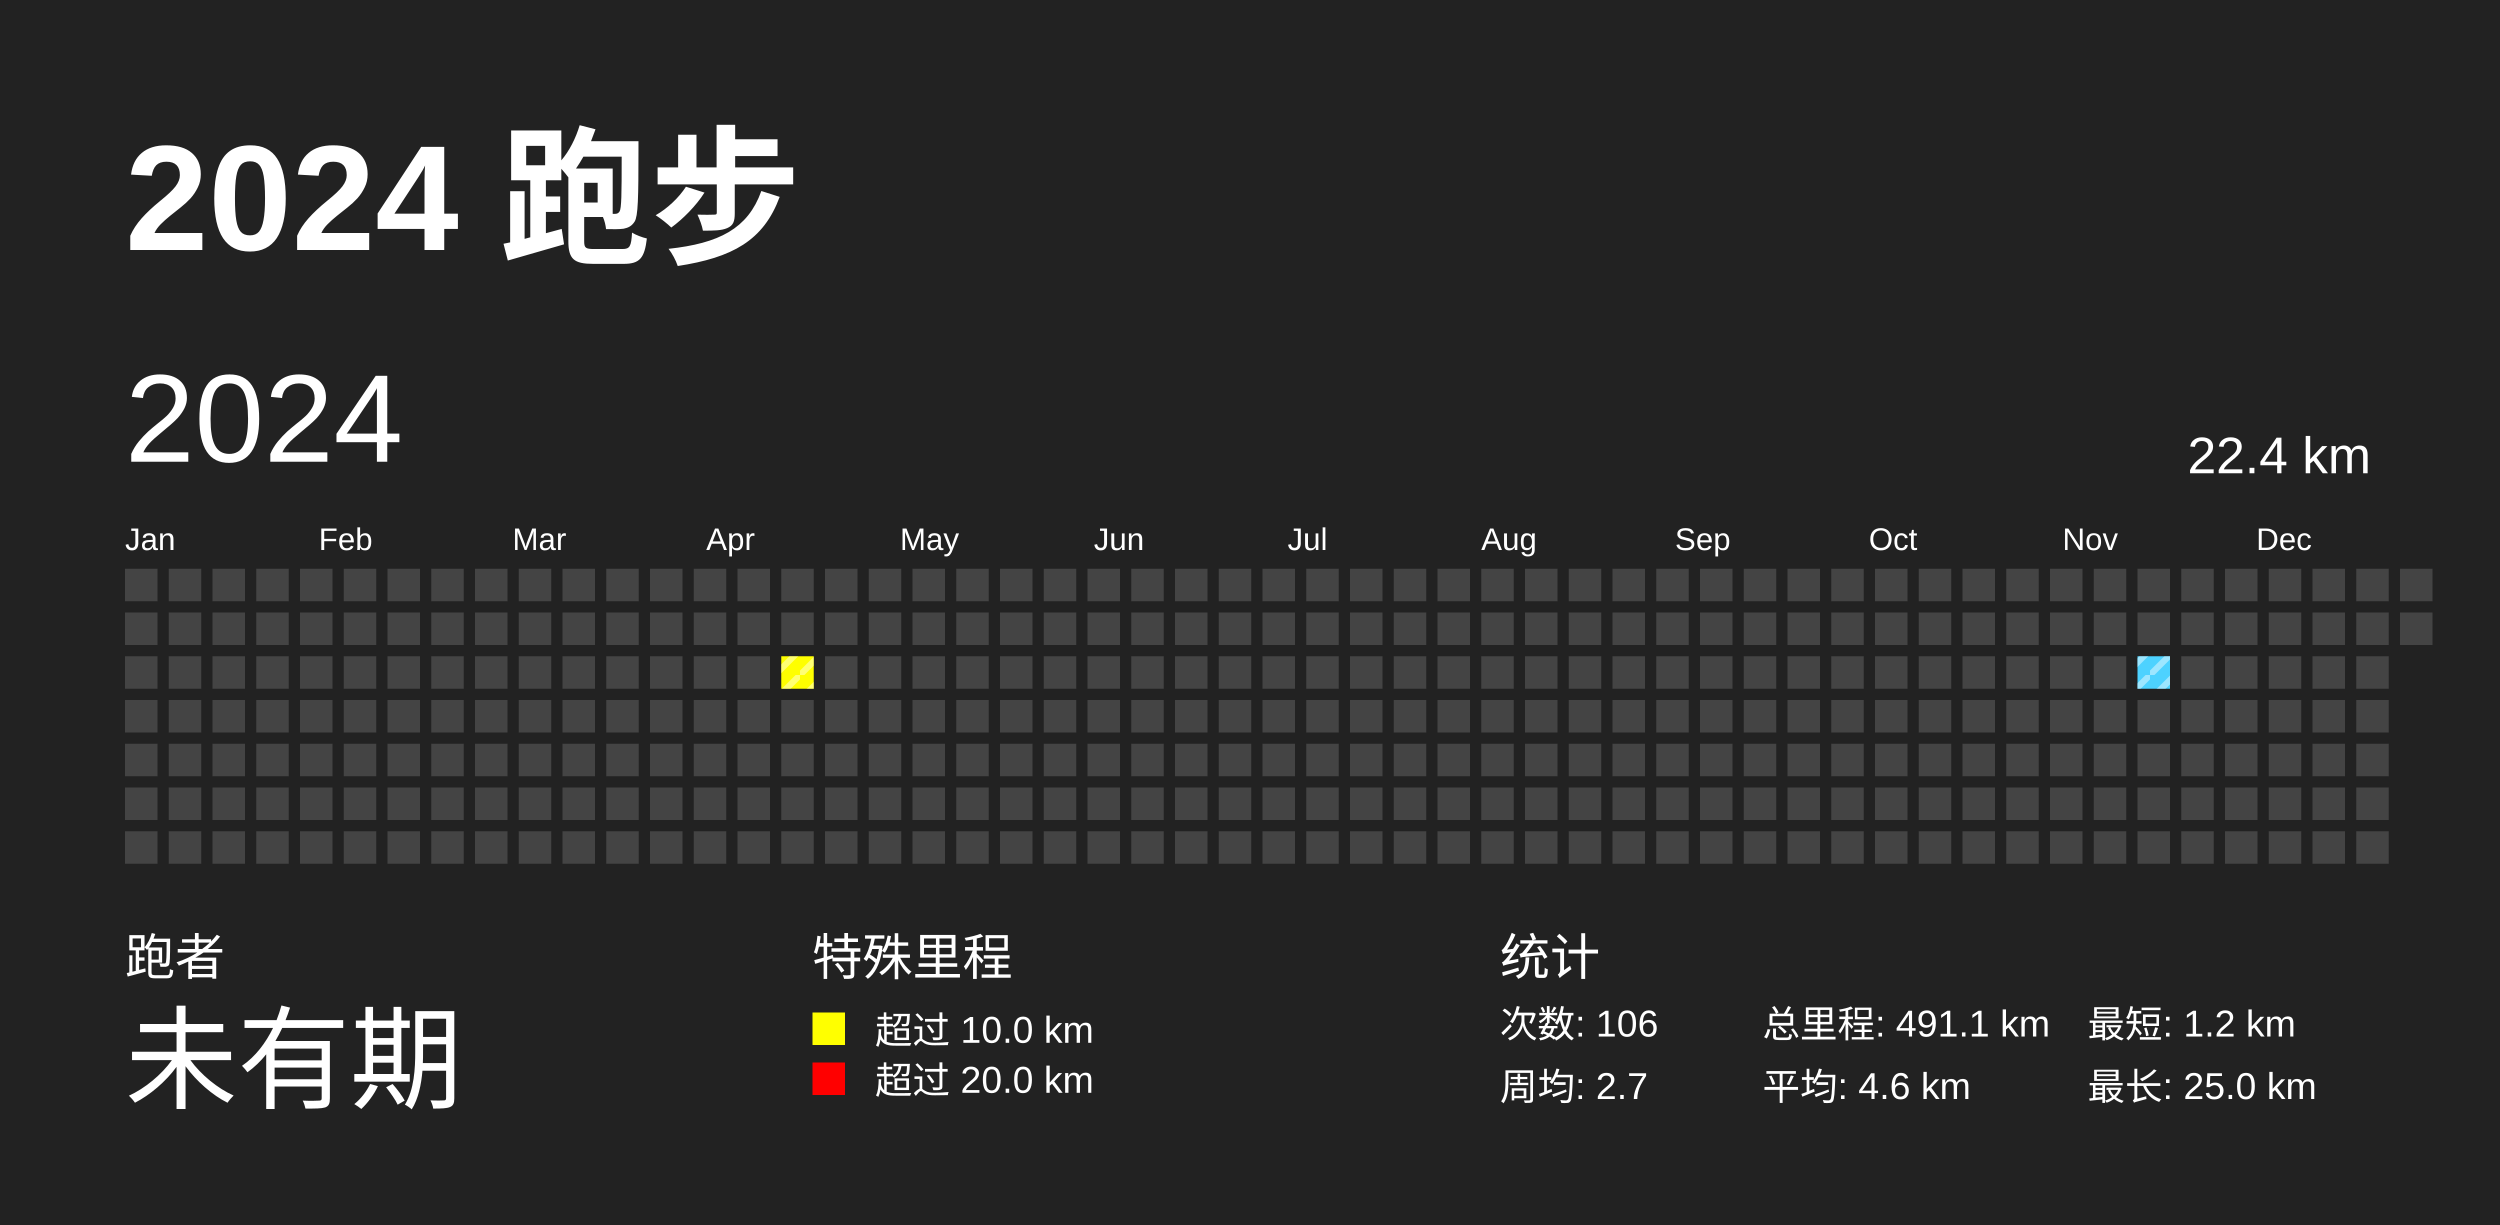
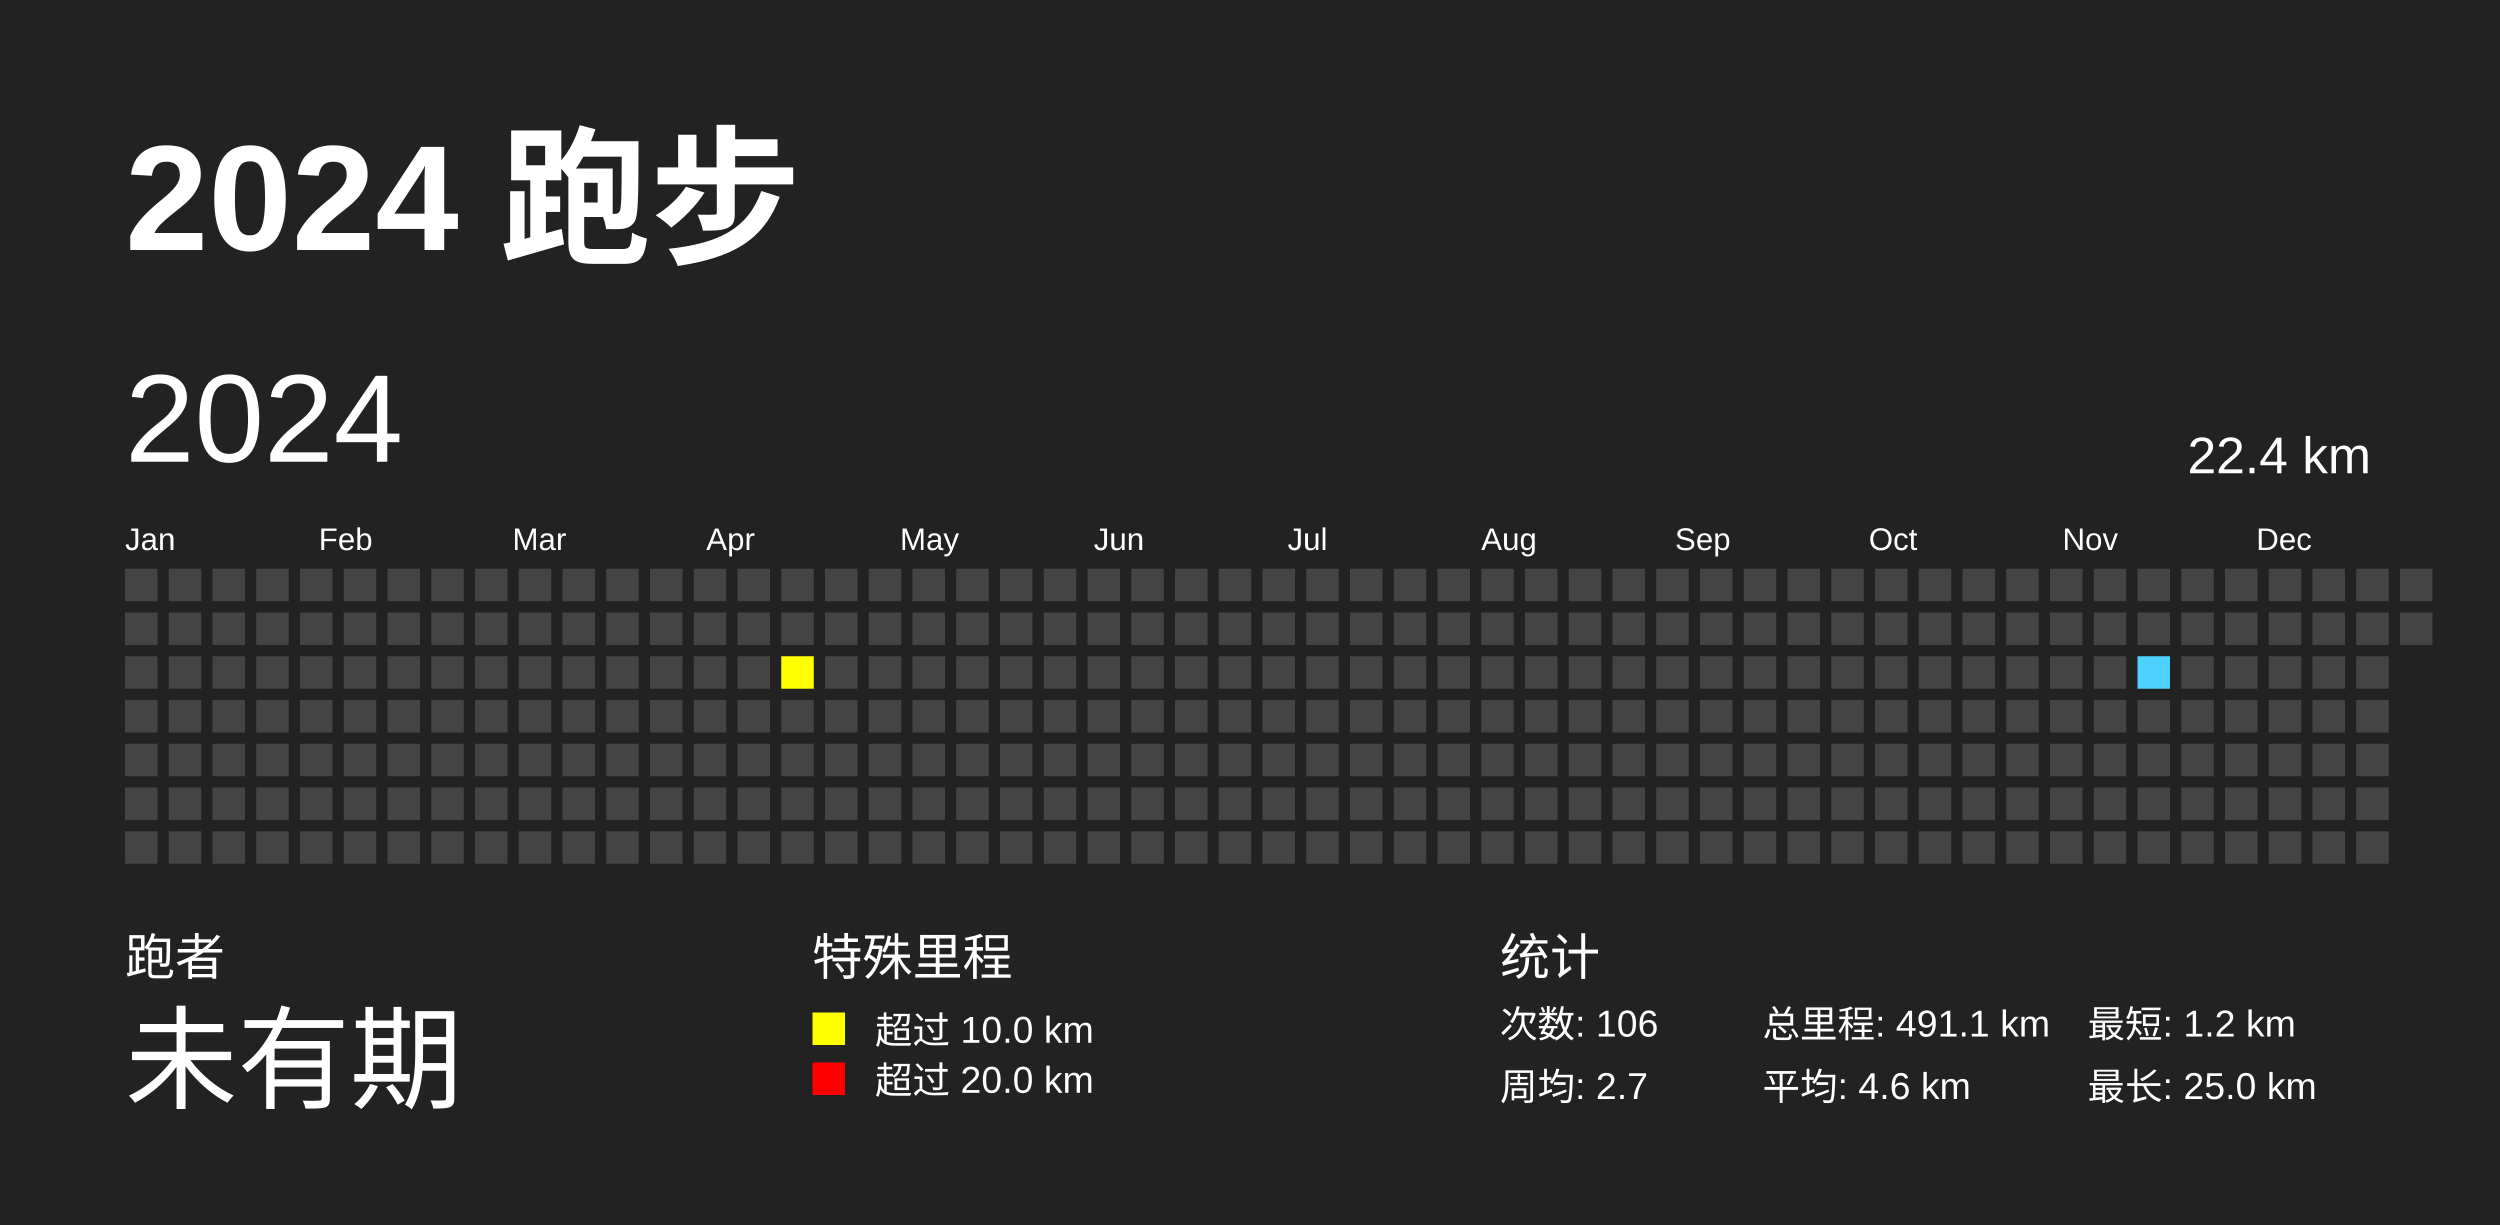
<svg xmlns="http://www.w3.org/2000/svg" baseProfile="full" height="98mm" version="1.1" viewBox="0,0,200,98" width="200mm">
  <defs>
    <pattern height="2" id="indoor-stripe" patternUnits="userSpaceOnUse" width="2">
      <line stroke="white" stroke-opacity="0.45" stroke-width="0.5" x1="0" x2="2" y1="2" y2="0" />
    </pattern>
  </defs>
  <rect fill="#222222" height="98" width="200" x="0" y="0" />
  <text fill="#FFFFFF" style="font-size:12px; font-family:Arial; font-weight:bold;" x="10" y="20">2024 跑步</text>
  <text fill="#FFFFFF" style="font-size:4px; font-family:Arial" x="10" y="78">跑者</text>
  <text fill="#FFFFFF" style="font-size:9px; font-family:Arial" x="10" y="88">未有期</text>
  <text fill="#FFFFFF" style="font-size:4px; font-family:Arial" x="65" y="78">特殊里程</text>
  <rect fill="yellow" height="2.6" width="2.6" x="65" y="81" />
  <text fill="#FFFFFF" style="font-size:3px; font-family:Arial" x="70" y="83.5">超过 10.0 km</text>
  <rect fill="red" height="2.6" width="2.6" x="65" y="85" />
  <text fill="#FFFFFF" style="font-size:3px; font-family:Arial" x="70" y="87.5">超过 20.0 km</text>
  <text fill="#FFFFFF" style="font-size:4px; font-family:Arial" x="120" y="78">统计</text>
  <text fill="#FFFFFF" style="font-size:3px; font-family:Arial" x="120" y="83">次数: 106</text>
  <text fill="#FFFFFF" style="font-size:3px; font-family:Arial" x="120" y="88">周均: 2.7</text>
  <text fill="#FFFFFF" style="font-size:3px; font-family:Arial" x="141" y="83">总里程: 491.1 km</text>
  <text fill="#FFFFFF" style="font-size:3px; font-family:Arial" x="141" y="88">平均: 4.6 km</text>
  <text fill="#FFFFFF" style="font-size:3px; font-family:Arial" x="167" y="83">最短: 1.2 km</text>
  <text fill="#FFFFFF" style="font-size:3px; font-family:Arial" x="167" y="88">最长: 25.0 km</text>
  <text dominant-baseline="hanging" fill="#FFFFFF" style="font-size:10.0px; font-family:Arial;" x="10" y="30">2024</text>
  <text dominant-baseline="hanging" fill="#FFFFFF" style="font-size:4.125px; font-family:Arial;" x="175" y="35">22.4 km</text>
  <text fill="#FFFFFF" style="font-size:2.5px; font-family:Arial" x="10.0" y="44">Jan</text>
  <text fill="#FFFFFF" style="font-size:2.5px; font-family:Arial" x="25.5" y="44">Feb</text>
  <text fill="#FFFFFF" style="font-size:2.5px; font-family:Arial" x="41.0" y="44">Mar</text>
  <text fill="#FFFFFF" style="font-size:2.5px; font-family:Arial" x="56.5" y="44">Apr</text>
  <text fill="#FFFFFF" style="font-size:2.5px; font-family:Arial" x="72.0" y="44">May</text>
  <text fill="#FFFFFF" style="font-size:2.5px; font-family:Arial" x="87.5" y="44">Jun</text>
  <text fill="#FFFFFF" style="font-size:2.5px; font-family:Arial" x="103.0" y="44">Jul</text>
  <text fill="#FFFFFF" style="font-size:2.5px; font-family:Arial" x="118.5" y="44">Aug</text>
  <text fill="#FFFFFF" style="font-size:2.5px; font-family:Arial" x="134.0" y="44">Sep</text>
  <text fill="#FFFFFF" style="font-size:2.5px; font-family:Arial" x="149.5" y="44">Oct</text>
  <text fill="#FFFFFF" style="font-size:2.5px; font-family:Arial" x="165.0" y="44">Nov</text>
  <text fill="#FFFFFF" style="font-size:2.5px; font-family:Arial" x="180.5" y="44">Dec</text>
  <rect fill="#444444" height="2.6" width="2.6" x="10.0" y="45.5" />
  <rect fill="#444444" height="2.6" width="2.6" x="10.0" y="49.0" />
  <rect fill="#444444" height="2.6" width="2.6" x="10.0" y="52.5" />
  <rect fill="#444444" height="2.6" width="2.6" x="10.0" y="56.0" />
  <rect fill="#444444" height="2.6" width="2.6" x="10.0" y="59.5" />
  <rect fill="#444444" height="2.6" width="2.6" x="10.0" y="63.0" />
  <rect fill="#444444" height="2.6" width="2.6" x="10.0" y="66.5" />
  <rect fill="#444444" height="2.6" width="2.6" x="13.5" y="45.5" />
  <rect fill="#444444" height="2.6" width="2.6" x="13.5" y="49.0" />
  <rect fill="#444444" height="2.6" width="2.6" x="13.5" y="52.5" />
  <rect fill="#444444" height="2.6" width="2.6" x="13.5" y="56.0" />
  <rect fill="#444444" height="2.6" width="2.6" x="13.5" y="59.5" />
  <rect fill="#444444" height="2.6" width="2.6" x="13.5" y="63.0" />
  <rect fill="#444444" height="2.6" width="2.6" x="13.5" y="66.5" />
  <rect fill="#444444" height="2.6" width="2.6" x="17.0" y="45.5" />
  <rect fill="#444444" height="2.6" width="2.6" x="17.0" y="49.0" />
  <rect fill="#444444" height="2.6" width="2.6" x="17.0" y="52.5" />
  <rect fill="#444444" height="2.6" width="2.6" x="17.0" y="56.0" />
  <rect fill="#444444" height="2.6" width="2.6" x="17.0" y="59.5" />
  <rect fill="#444444" height="2.6" width="2.6" x="17.0" y="63.0" />
  <rect fill="#444444" height="2.6" width="2.6" x="17.0" y="66.5" />
  <rect fill="#444444" height="2.6" width="2.6" x="20.5" y="45.5" />
  <rect fill="#444444" height="2.6" width="2.6" x="20.5" y="49.0" />
  <rect fill="#444444" height="2.6" width="2.6" x="20.5" y="52.5" />
  <rect fill="#444444" height="2.6" width="2.6" x="20.5" y="56.0" />
  <rect fill="#444444" height="2.6" width="2.6" x="20.5" y="59.5" />
  <rect fill="#444444" height="2.6" width="2.6" x="20.5" y="63.0" />
  <rect fill="#444444" height="2.6" width="2.6" x="20.5" y="66.5" />
  <rect fill="#444444" height="2.6" width="2.6" x="24.0" y="45.5" />
  <rect fill="#444444" height="2.6" width="2.6" x="24.0" y="49.0" />
  <rect fill="#444444" height="2.6" width="2.6" x="24.0" y="52.5" />
  <rect fill="#444444" height="2.6" width="2.6" x="24.0" y="56.0" />
  <rect fill="#444444" height="2.6" width="2.6" x="24.0" y="59.5" />
  <rect fill="#444444" height="2.6" width="2.6" x="24.0" y="63.0" />
  <rect fill="#444444" height="2.6" width="2.6" x="24.0" y="66.5" />
  <rect fill="#444444" height="2.6" width="2.6" x="27.5" y="45.5" />
  <rect fill="#444444" height="2.6" width="2.6" x="27.5" y="49.0" />
  <rect fill="#444444" height="2.6" width="2.6" x="27.5" y="52.5" />
  <rect fill="#444444" height="2.6" width="2.6" x="27.5" y="56.0" />
  <rect fill="#444444" height="2.6" width="2.6" x="27.5" y="59.5" />
  <rect fill="#444444" height="2.6" width="2.6" x="27.5" y="63.0" />
  <rect fill="#444444" height="2.6" width="2.6" x="27.5" y="66.5" />
  <rect fill="#444444" height="2.6" width="2.6" x="31.0" y="45.5" />
  <rect fill="#444444" height="2.6" width="2.6" x="31.0" y="49.0" />
  <rect fill="#444444" height="2.6" width="2.6" x="31.0" y="52.5" />
  <rect fill="#444444" height="2.6" width="2.6" x="31.0" y="56.0" />
  <rect fill="#444444" height="2.6" width="2.6" x="31.0" y="59.5" />
  <rect fill="#444444" height="2.6" width="2.6" x="31.0" y="63.0" />
  <rect fill="#444444" height="2.6" width="2.6" x="31.0" y="66.5" />
  <rect fill="#444444" height="2.6" width="2.6" x="34.5" y="45.5" />
  <rect fill="#444444" height="2.6" width="2.6" x="34.5" y="49.0" />
  <rect fill="#444444" height="2.6" width="2.6" x="34.5" y="52.5" />
  <rect fill="#444444" height="2.6" width="2.6" x="34.5" y="56.0" />
  <rect fill="#444444" height="2.6" width="2.6" x="34.5" y="59.5" />
  <rect fill="#444444" height="2.6" width="2.6" x="34.5" y="63.0" />
  <rect fill="#444444" height="2.6" width="2.6" x="34.5" y="66.5" />
  <rect fill="#444444" height="2.6" width="2.6" x="38.0" y="45.5" />
  <rect fill="#444444" height="2.6" width="2.6" x="38.0" y="49.0" />
  <rect fill="#444444" height="2.6" width="2.6" x="38.0" y="52.5" />
  <rect fill="#444444" height="2.6" width="2.6" x="38.0" y="56.0" />
  <rect fill="#444444" height="2.6" width="2.6" x="38.0" y="59.5" />
  <rect fill="#444444" height="2.6" width="2.6" x="38.0" y="63.0" />
  <rect fill="#444444" height="2.6" width="2.6" x="38.0" y="66.5" />
  <rect fill="#444444" height="2.6" width="2.6" x="41.5" y="45.5" />
  <rect fill="#444444" height="2.6" width="2.6" x="41.5" y="49.0" />
  <rect fill="#444444" height="2.6" width="2.6" x="41.5" y="52.5" />
  <rect fill="#444444" height="2.6" width="2.6" x="41.5" y="56.0" />
  <rect fill="#444444" height="2.6" width="2.6" x="41.5" y="59.5" />
  <rect fill="#444444" height="2.6" width="2.6" x="41.5" y="63.0" />
  <rect fill="#444444" height="2.6" width="2.6" x="41.5" y="66.5" />
  <rect fill="#444444" height="2.6" width="2.6" x="45.0" y="45.5" />
  <rect fill="#444444" height="2.6" width="2.6" x="45.0" y="49.0" />
  <rect fill="#444444" height="2.6" width="2.6" x="45.0" y="52.5" />
  <rect fill="#444444" height="2.6" width="2.6" x="45.0" y="56.0" />
  <rect fill="#444444" height="2.6" width="2.6" x="45.0" y="59.5" />
  <rect fill="#444444" height="2.6" width="2.6" x="45.0" y="63.0" />
  <rect fill="#444444" height="2.6" width="2.6" x="45.0" y="66.5" />
  <rect fill="#444444" height="2.6" width="2.6" x="48.5" y="45.5" />
  <rect fill="#444444" height="2.6" width="2.6" x="48.5" y="49.0" />
  <rect fill="#444444" height="2.6" width="2.6" x="48.5" y="52.5" />
  <rect fill="#444444" height="2.6" width="2.6" x="48.5" y="56.0" />
  <rect fill="#444444" height="2.6" width="2.6" x="48.5" y="59.5" />
  <rect fill="#444444" height="2.6" width="2.6" x="48.5" y="63.0" />
  <rect fill="#444444" height="2.6" width="2.6" x="48.5" y="66.5" />
  <rect fill="#444444" height="2.6" width="2.6" x="52.0" y="45.5" />
  <rect fill="#444444" height="2.6" width="2.6" x="52.0" y="49.0" />
  <rect fill="#444444" height="2.6" width="2.6" x="52.0" y="52.5" />
  <rect fill="#444444" height="2.6" width="2.6" x="52.0" y="56.0" />
  <rect fill="#444444" height="2.6" width="2.6" x="52.0" y="59.5" />
  <rect fill="#444444" height="2.6" width="2.6" x="52.0" y="63.0" />
  <rect fill="#444444" height="2.6" width="2.6" x="52.0" y="66.5" />
  <rect fill="#444444" height="2.6" width="2.6" x="55.5" y="45.5" />
  <rect fill="#444444" height="2.6" width="2.6" x="55.5" y="49.0" />
  <rect fill="#444444" height="2.6" width="2.6" x="55.5" y="52.5" />
  <rect fill="#444444" height="2.6" width="2.6" x="55.5" y="56.0" />
  <rect fill="#444444" height="2.6" width="2.6" x="55.5" y="59.5" />
  <rect fill="#444444" height="2.6" width="2.6" x="55.5" y="63.0" />
  <rect fill="#444444" height="2.6" width="2.6" x="55.5" y="66.5" />
  <rect fill="#444444" height="2.6" width="2.6" x="59.0" y="45.5" />
  <rect fill="#444444" height="2.6" width="2.6" x="59.0" y="49.0" />
  <rect fill="#444444" height="2.6" width="2.6" x="59.0" y="52.5" />
  <rect fill="#444444" height="2.6" width="2.6" x="59.0" y="56.0" />
  <rect fill="#444444" height="2.6" width="2.6" x="59.0" y="59.5" />
  <rect fill="#444444" height="2.6" width="2.6" x="59.0" y="63.0" />
  <rect fill="#444444" height="2.6" width="2.6" x="59.0" y="66.5" />
  <rect fill="#444444" height="2.6" width="2.6" x="62.5" y="45.5" />
  <rect fill="#444444" height="2.6" width="2.6" x="62.5" y="49.0" />
  <rect fill="yellow" height="2.6" width="2.6" x="62.5" y="52.5" />
-   <rect fill="url(#indoor-stripe)" height="2.6" width="2.6" x="62.5" y="52.5" />
  <rect fill="#444444" height="2.6" width="2.6" x="62.5" y="56.0" />
  <rect fill="#444444" height="2.6" width="2.6" x="62.5" y="59.5" />
  <rect fill="#444444" height="2.6" width="2.6" x="62.5" y="63.0" />
  <rect fill="#444444" height="2.6" width="2.6" x="62.5" y="66.5" />
  <rect fill="#444444" height="2.6" width="2.6" x="66.0" y="45.5" />
  <rect fill="#444444" height="2.6" width="2.6" x="66.0" y="49.0" />
  <rect fill="#444444" height="2.6" width="2.6" x="66.0" y="52.5" />
  <rect fill="#444444" height="2.6" width="2.6" x="66.0" y="56.0" />
  <rect fill="#444444" height="2.6" width="2.6" x="66.0" y="59.5" />
  <rect fill="#444444" height="2.6" width="2.6" x="66.0" y="63.0" />
  <rect fill="#444444" height="2.6" width="2.6" x="66.0" y="66.5" />
  <rect fill="#444444" height="2.6" width="2.6" x="69.5" y="45.5" />
  <rect fill="#444444" height="2.6" width="2.6" x="69.5" y="49.0" />
  <rect fill="#444444" height="2.6" width="2.6" x="69.5" y="52.5" />
  <rect fill="#444444" height="2.6" width="2.6" x="69.5" y="56.0" />
  <rect fill="#444444" height="2.6" width="2.6" x="69.5" y="59.5" />
  <rect fill="#444444" height="2.6" width="2.6" x="69.5" y="63.0" />
  <rect fill="#444444" height="2.6" width="2.6" x="69.5" y="66.5" />
  <rect fill="#444444" height="2.6" width="2.6" x="73.0" y="45.5" />
  <rect fill="#444444" height="2.6" width="2.6" x="73.0" y="49.0" />
  <rect fill="#444444" height="2.6" width="2.6" x="73.0" y="52.5" />
  <rect fill="#444444" height="2.6" width="2.6" x="73.0" y="56.0" />
  <rect fill="#444444" height="2.6" width="2.6" x="73.0" y="59.5" />
  <rect fill="#444444" height="2.6" width="2.6" x="73.0" y="63.0" />
  <rect fill="#444444" height="2.6" width="2.6" x="73.0" y="66.5" />
  <rect fill="#444444" height="2.6" width="2.6" x="76.5" y="45.5" />
  <rect fill="#444444" height="2.6" width="2.6" x="76.5" y="49.0" />
  <rect fill="#444444" height="2.6" width="2.6" x="76.5" y="52.5" />
  <rect fill="#444444" height="2.6" width="2.6" x="76.5" y="56.0" />
  <rect fill="#444444" height="2.6" width="2.6" x="76.5" y="59.5" />
  <rect fill="#444444" height="2.6" width="2.6" x="76.5" y="63.0" />
  <rect fill="#444444" height="2.6" width="2.6" x="76.5" y="66.5" />
  <rect fill="#444444" height="2.6" width="2.6" x="80.0" y="45.5" />
  <rect fill="#444444" height="2.6" width="2.6" x="80.0" y="49.0" />
  <rect fill="#444444" height="2.6" width="2.6" x="80.0" y="52.5" />
  <rect fill="#444444" height="2.6" width="2.6" x="80.0" y="56.0" />
  <rect fill="#444444" height="2.6" width="2.6" x="80.0" y="59.5" />
  <rect fill="#444444" height="2.6" width="2.6" x="80.0" y="63.0" />
  <rect fill="#444444" height="2.6" width="2.6" x="80.0" y="66.5" />
  <rect fill="#444444" height="2.6" width="2.6" x="83.5" y="45.5" />
  <rect fill="#444444" height="2.6" width="2.6" x="83.5" y="49.0" />
  <rect fill="#444444" height="2.6" width="2.6" x="83.5" y="52.5" />
  <rect fill="#444444" height="2.6" width="2.6" x="83.5" y="56.0" />
  <rect fill="#444444" height="2.6" width="2.6" x="83.5" y="59.5" />
  <rect fill="#444444" height="2.6" width="2.6" x="83.5" y="63.0" />
  <rect fill="#444444" height="2.6" width="2.6" x="83.5" y="66.5" />
  <rect fill="#444444" height="2.6" width="2.6" x="87.0" y="45.5" />
  <rect fill="#444444" height="2.6" width="2.6" x="87.0" y="49.0" />
  <rect fill="#444444" height="2.6" width="2.6" x="87.0" y="52.5" />
  <rect fill="#444444" height="2.6" width="2.6" x="87.0" y="56.0" />
  <rect fill="#444444" height="2.6" width="2.6" x="87.0" y="59.5" />
  <rect fill="#444444" height="2.6" width="2.6" x="87.0" y="63.0" />
  <rect fill="#444444" height="2.6" width="2.6" x="87.0" y="66.5" />
  <rect fill="#444444" height="2.6" width="2.6" x="90.5" y="45.5" />
  <rect fill="#444444" height="2.6" width="2.6" x="90.5" y="49.0" />
  <rect fill="#444444" height="2.6" width="2.6" x="90.5" y="52.5" />
  <rect fill="#444444" height="2.6" width="2.6" x="90.5" y="56.0" />
  <rect fill="#444444" height="2.6" width="2.6" x="90.5" y="59.5" />
  <rect fill="#444444" height="2.6" width="2.6" x="90.5" y="63.0" />
  <rect fill="#444444" height="2.6" width="2.6" x="90.5" y="66.5" />
  <rect fill="#444444" height="2.6" width="2.6" x="94.0" y="45.5" />
  <rect fill="#444444" height="2.6" width="2.6" x="94.0" y="49.0" />
  <rect fill="#444444" height="2.6" width="2.6" x="94.0" y="52.5" />
  <rect fill="#444444" height="2.6" width="2.6" x="94.0" y="56.0" />
  <rect fill="#444444" height="2.6" width="2.6" x="94.0" y="59.5" />
  <rect fill="#444444" height="2.6" width="2.6" x="94.0" y="63.0" />
  <rect fill="#444444" height="2.6" width="2.6" x="94.0" y="66.5" />
  <rect fill="#444444" height="2.6" width="2.6" x="97.5" y="45.5" />
  <rect fill="#444444" height="2.6" width="2.6" x="97.5" y="49.0" />
  <rect fill="#444444" height="2.6" width="2.6" x="97.5" y="52.5" />
  <rect fill="#444444" height="2.6" width="2.6" x="97.5" y="56.0" />
  <rect fill="#444444" height="2.6" width="2.6" x="97.5" y="59.5" />
  <rect fill="#444444" height="2.6" width="2.6" x="97.5" y="63.0" />
  <rect fill="#444444" height="2.6" width="2.6" x="97.5" y="66.5" />
  <rect fill="#444444" height="2.6" width="2.6" x="101.0" y="45.5" />
  <rect fill="#444444" height="2.6" width="2.6" x="101.0" y="49.0" />
  <rect fill="#444444" height="2.6" width="2.6" x="101.0" y="52.5" />
  <rect fill="#444444" height="2.6" width="2.6" x="101.0" y="56.0" />
  <rect fill="#444444" height="2.6" width="2.6" x="101.0" y="59.5" />
  <rect fill="#444444" height="2.6" width="2.6" x="101.0" y="63.0" />
  <rect fill="#444444" height="2.6" width="2.6" x="101.0" y="66.5" />
  <rect fill="#444444" height="2.6" width="2.6" x="104.5" y="45.5" />
  <rect fill="#444444" height="2.6" width="2.6" x="104.5" y="49.0" />
  <rect fill="#444444" height="2.6" width="2.6" x="104.5" y="52.5" />
  <rect fill="#444444" height="2.6" width="2.6" x="104.5" y="56.0" />
  <rect fill="#444444" height="2.6" width="2.6" x="104.5" y="59.5" />
  <rect fill="#444444" height="2.6" width="2.6" x="104.5" y="63.0" />
  <rect fill="#444444" height="2.6" width="2.6" x="104.5" y="66.5" />
  <rect fill="#444444" height="2.6" width="2.6" x="108.0" y="45.5" />
  <rect fill="#444444" height="2.6" width="2.6" x="108.0" y="49.0" />
  <rect fill="#444444" height="2.6" width="2.6" x="108.0" y="52.5" />
  <rect fill="#444444" height="2.6" width="2.6" x="108.0" y="56.0" />
  <rect fill="#444444" height="2.6" width="2.6" x="108.0" y="59.5" />
  <rect fill="#444444" height="2.6" width="2.6" x="108.0" y="63.0" />
  <rect fill="#444444" height="2.6" width="2.6" x="108.0" y="66.5" />
  <rect fill="#444444" height="2.6" width="2.6" x="111.5" y="45.5" />
  <rect fill="#444444" height="2.6" width="2.6" x="111.5" y="49.0" />
  <rect fill="#444444" height="2.6" width="2.6" x="111.5" y="52.5" />
  <rect fill="#444444" height="2.6" width="2.6" x="111.5" y="56.0" />
  <rect fill="#444444" height="2.6" width="2.6" x="111.5" y="59.5" />
  <rect fill="#444444" height="2.6" width="2.6" x="111.5" y="63.0" />
  <rect fill="#444444" height="2.6" width="2.6" x="111.5" y="66.5" />
  <rect fill="#444444" height="2.6" width="2.6" x="115.0" y="45.5" />
  <rect fill="#444444" height="2.6" width="2.6" x="115.0" y="49.0" />
  <rect fill="#444444" height="2.6" width="2.6" x="115.0" y="52.5" />
  <rect fill="#444444" height="2.6" width="2.6" x="115.0" y="56.0" />
  <rect fill="#444444" height="2.6" width="2.6" x="115.0" y="59.5" />
  <rect fill="#444444" height="2.6" width="2.6" x="115.0" y="63.0" />
  <rect fill="#444444" height="2.6" width="2.6" x="115.0" y="66.5" />
  <rect fill="#444444" height="2.6" width="2.6" x="118.5" y="45.5" />
  <rect fill="#444444" height="2.6" width="2.6" x="118.5" y="49.0" />
  <rect fill="#444444" height="2.6" width="2.6" x="118.5" y="52.5" />
  <rect fill="#444444" height="2.6" width="2.6" x="118.5" y="56.0" />
  <rect fill="#444444" height="2.6" width="2.6" x="118.5" y="59.5" />
  <rect fill="#444444" height="2.6" width="2.6" x="118.5" y="63.0" />
  <rect fill="#444444" height="2.6" width="2.6" x="118.5" y="66.5" />
  <rect fill="#444444" height="2.6" width="2.6" x="122.0" y="45.5" />
  <rect fill="#444444" height="2.6" width="2.6" x="122.0" y="49.0" />
  <rect fill="#444444" height="2.6" width="2.6" x="122.0" y="52.5" />
  <rect fill="#444444" height="2.6" width="2.6" x="122.0" y="56.0" />
  <rect fill="#444444" height="2.6" width="2.6" x="122.0" y="59.5" />
  <rect fill="#444444" height="2.6" width="2.6" x="122.0" y="63.0" />
  <rect fill="#444444" height="2.6" width="2.6" x="122.0" y="66.5" />
  <rect fill="#444444" height="2.6" width="2.6" x="125.5" y="45.5" />
  <rect fill="#444444" height="2.6" width="2.6" x="125.5" y="49.0" />
  <rect fill="#444444" height="2.6" width="2.6" x="125.5" y="52.5" />
  <rect fill="#444444" height="2.6" width="2.6" x="125.5" y="56.0" />
  <rect fill="#444444" height="2.6" width="2.6" x="125.5" y="59.5" />
  <rect fill="#444444" height="2.6" width="2.6" x="125.5" y="63.0" />
  <rect fill="#444444" height="2.6" width="2.6" x="125.5" y="66.5" />
  <rect fill="#444444" height="2.6" width="2.6" x="129.0" y="45.5" />
  <rect fill="#444444" height="2.6" width="2.6" x="129.0" y="49.0" />
  <rect fill="#444444" height="2.6" width="2.6" x="129.0" y="52.5" />
  <rect fill="#444444" height="2.6" width="2.6" x="129.0" y="56.0" />
  <rect fill="#444444" height="2.6" width="2.6" x="129.0" y="59.5" />
  <rect fill="#444444" height="2.6" width="2.6" x="129.0" y="63.0" />
  <rect fill="#444444" height="2.6" width="2.6" x="129.0" y="66.5" />
  <rect fill="#444444" height="2.6" width="2.6" x="132.5" y="45.5" />
  <rect fill="#444444" height="2.6" width="2.6" x="132.5" y="49.0" />
  <rect fill="#444444" height="2.6" width="2.6" x="132.5" y="52.5" />
  <rect fill="#444444" height="2.6" width="2.6" x="132.5" y="56.0" />
  <rect fill="#444444" height="2.6" width="2.6" x="132.5" y="59.5" />
  <rect fill="#444444" height="2.6" width="2.6" x="132.5" y="63.0" />
  <rect fill="#444444" height="2.6" width="2.6" x="132.5" y="66.5" />
  <rect fill="#444444" height="2.6" width="2.6" x="136.0" y="45.5" />
  <rect fill="#444444" height="2.6" width="2.6" x="136.0" y="49.0" />
  <rect fill="#444444" height="2.6" width="2.6" x="136.0" y="52.5" />
  <rect fill="#444444" height="2.6" width="2.6" x="136.0" y="56.0" />
  <rect fill="#444444" height="2.6" width="2.6" x="136.0" y="59.5" />
  <rect fill="#444444" height="2.6" width="2.6" x="136.0" y="63.0" />
  <rect fill="#444444" height="2.6" width="2.6" x="136.0" y="66.5" />
  <rect fill="#444444" height="2.6" width="2.6" x="139.5" y="45.5" />
  <rect fill="#444444" height="2.6" width="2.6" x="139.5" y="49.0" />
  <rect fill="#444444" height="2.6" width="2.6" x="139.5" y="52.5" />
  <rect fill="#444444" height="2.6" width="2.6" x="139.5" y="56.0" />
  <rect fill="#444444" height="2.6" width="2.6" x="139.5" y="59.5" />
  <rect fill="#444444" height="2.6" width="2.6" x="139.5" y="63.0" />
  <rect fill="#444444" height="2.6" width="2.6" x="139.5" y="66.5" />
  <rect fill="#444444" height="2.6" width="2.6" x="143.0" y="45.5" />
  <rect fill="#444444" height="2.6" width="2.6" x="143.0" y="49.0" />
  <rect fill="#444444" height="2.6" width="2.6" x="143.0" y="52.5" />
  <rect fill="#444444" height="2.6" width="2.6" x="143.0" y="56.0" />
  <rect fill="#444444" height="2.6" width="2.6" x="143.0" y="59.5" />
  <rect fill="#444444" height="2.6" width="2.6" x="143.0" y="63.0" />
  <rect fill="#444444" height="2.6" width="2.6" x="143.0" y="66.5" />
  <rect fill="#444444" height="2.6" width="2.6" x="146.5" y="45.5" />
  <rect fill="#444444" height="2.6" width="2.6" x="146.5" y="49.0" />
  <rect fill="#444444" height="2.6" width="2.6" x="146.5" y="52.5" />
  <rect fill="#444444" height="2.6" width="2.6" x="146.5" y="56.0" />
  <rect fill="#444444" height="2.6" width="2.6" x="146.5" y="59.5" />
  <rect fill="#444444" height="2.6" width="2.6" x="146.5" y="63.0" />
  <rect fill="#444444" height="2.6" width="2.6" x="146.5" y="66.5" />
  <rect fill="#444444" height="2.6" width="2.6" x="150.0" y="45.5" />
  <rect fill="#444444" height="2.6" width="2.6" x="150.0" y="49.0" />
  <rect fill="#444444" height="2.6" width="2.6" x="150.0" y="52.5" />
  <rect fill="#444444" height="2.6" width="2.6" x="150.0" y="56.0" />
  <rect fill="#444444" height="2.6" width="2.6" x="150.0" y="59.5" />
  <rect fill="#444444" height="2.6" width="2.6" x="150.0" y="63.0" />
  <rect fill="#444444" height="2.6" width="2.6" x="150.0" y="66.5" />
  <rect fill="#444444" height="2.6" width="2.6" x="153.5" y="45.5" />
  <rect fill="#444444" height="2.6" width="2.6" x="153.5" y="49.0" />
  <rect fill="#444444" height="2.6" width="2.6" x="153.5" y="52.5" />
  <rect fill="#444444" height="2.6" width="2.6" x="153.5" y="56.0" />
  <rect fill="#444444" height="2.6" width="2.6" x="153.5" y="59.5" />
  <rect fill="#444444" height="2.6" width="2.6" x="153.5" y="63.0" />
  <rect fill="#444444" height="2.6" width="2.6" x="153.5" y="66.5" />
  <rect fill="#444444" height="2.6" width="2.6" x="157.0" y="45.5" />
  <rect fill="#444444" height="2.6" width="2.6" x="157.0" y="49.0" />
  <rect fill="#444444" height="2.6" width="2.6" x="157.0" y="52.5" />
  <rect fill="#444444" height="2.6" width="2.6" x="157.0" y="56.0" />
  <rect fill="#444444" height="2.6" width="2.6" x="157.0" y="59.5" />
  <rect fill="#444444" height="2.6" width="2.6" x="157.0" y="63.0" />
  <rect fill="#444444" height="2.6" width="2.6" x="157.0" y="66.5" />
  <rect fill="#444444" height="2.6" width="2.6" x="160.5" y="45.5" />
  <rect fill="#444444" height="2.6" width="2.6" x="160.5" y="49.0" />
  <rect fill="#444444" height="2.6" width="2.6" x="160.5" y="52.5" />
  <rect fill="#444444" height="2.6" width="2.6" x="160.5" y="56.0" />
  <rect fill="#444444" height="2.6" width="2.6" x="160.5" y="59.5" />
  <rect fill="#444444" height="2.6" width="2.6" x="160.5" y="63.0" />
  <rect fill="#444444" height="2.6" width="2.6" x="160.5" y="66.5" />
  <rect fill="#444444" height="2.6" width="2.6" x="164.0" y="45.5" />
  <rect fill="#444444" height="2.6" width="2.6" x="164.0" y="49.0" />
  <rect fill="#444444" height="2.6" width="2.6" x="164.0" y="52.5" />
  <rect fill="#444444" height="2.6" width="2.6" x="164.0" y="56.0" />
  <rect fill="#444444" height="2.6" width="2.6" x="164.0" y="59.5" />
  <rect fill="#444444" height="2.6" width="2.6" x="164.0" y="63.0" />
  <rect fill="#444444" height="2.6" width="2.6" x="164.0" y="66.5" />
  <rect fill="#444444" height="2.6" width="2.6" x="167.5" y="45.5" />
  <rect fill="#444444" height="2.6" width="2.6" x="167.5" y="49.0" />
  <rect fill="#444444" height="2.6" width="2.6" x="167.5" y="52.5" />
  <rect fill="#444444" height="2.6" width="2.6" x="167.5" y="56.0" />
  <rect fill="#444444" height="2.6" width="2.6" x="167.5" y="59.5" />
  <rect fill="#444444" height="2.6" width="2.6" x="167.5" y="63.0" />
  <rect fill="#444444" height="2.6" width="2.6" x="167.5" y="66.5" />
  <rect fill="#444444" height="2.6" width="2.6" x="171.0" y="45.5" />
  <rect fill="#444444" height="2.6" width="2.6" x="171.0" y="49.0" />
  <rect fill="#4DD2FF" height="2.6" width="2.6" x="171.0" y="52.5" />
-   <rect fill="url(#indoor-stripe)" height="2.6" width="2.6" x="171.0" y="52.5" />
  <rect fill="#444444" height="2.6" width="2.6" x="171.0" y="56.0" />
  <rect fill="#444444" height="2.6" width="2.6" x="171.0" y="59.5" />
  <rect fill="#444444" height="2.6" width="2.6" x="171.0" y="63.0" />
  <rect fill="#444444" height="2.6" width="2.6" x="171.0" y="66.5" />
  <rect fill="#444444" height="2.6" width="2.6" x="174.5" y="45.5" />
  <rect fill="#444444" height="2.6" width="2.6" x="174.5" y="49.0" />
  <rect fill="#444444" height="2.6" width="2.6" x="174.5" y="52.5" />
  <rect fill="#444444" height="2.6" width="2.6" x="174.5" y="56.0" />
  <rect fill="#444444" height="2.6" width="2.6" x="174.5" y="59.5" />
  <rect fill="#444444" height="2.6" width="2.6" x="174.5" y="63.0" />
  <rect fill="#444444" height="2.6" width="2.6" x="174.5" y="66.5" />
  <rect fill="#444444" height="2.6" width="2.6" x="178.0" y="45.5" />
  <rect fill="#444444" height="2.6" width="2.6" x="178.0" y="49.0" />
  <rect fill="#444444" height="2.6" width="2.6" x="178.0" y="52.5" />
  <rect fill="#444444" height="2.6" width="2.6" x="178.0" y="56.0" />
  <rect fill="#444444" height="2.6" width="2.6" x="178.0" y="59.5" />
  <rect fill="#444444" height="2.6" width="2.6" x="178.0" y="63.0" />
  <rect fill="#444444" height="2.6" width="2.6" x="178.0" y="66.5" />
  <rect fill="#444444" height="2.6" width="2.6" x="181.5" y="45.5" />
  <rect fill="#444444" height="2.6" width="2.6" x="181.5" y="49.0" />
  <rect fill="#444444" height="2.6" width="2.6" x="181.5" y="52.5" />
  <rect fill="#444444" height="2.6" width="2.6" x="181.5" y="56.0" />
  <rect fill="#444444" height="2.6" width="2.6" x="181.5" y="59.5" />
  <rect fill="#444444" height="2.6" width="2.6" x="181.5" y="63.0" />
  <rect fill="#444444" height="2.6" width="2.6" x="181.5" y="66.5" />
  <rect fill="#444444" height="2.6" width="2.6" x="185.0" y="45.5" />
  <rect fill="#444444" height="2.6" width="2.6" x="185.0" y="49.0" />
  <rect fill="#444444" height="2.6" width="2.6" x="185.0" y="52.5" />
  <rect fill="#444444" height="2.6" width="2.6" x="185.0" y="56.0" />
  <rect fill="#444444" height="2.6" width="2.6" x="185.0" y="59.5" />
  <rect fill="#444444" height="2.6" width="2.6" x="185.0" y="63.0" />
  <rect fill="#444444" height="2.6" width="2.6" x="185.0" y="66.5" />
  <rect fill="#444444" height="2.6" width="2.6" x="188.5" y="45.5" />
  <rect fill="#444444" height="2.6" width="2.6" x="188.5" y="49.0" />
  <rect fill="#444444" height="2.6" width="2.6" x="188.5" y="52.5" />
  <rect fill="#444444" height="2.6" width="2.6" x="188.5" y="56.0" />
  <rect fill="#444444" height="2.6" width="2.6" x="188.5" y="59.5" />
  <rect fill="#444444" height="2.6" width="2.6" x="188.5" y="63.0" />
  <rect fill="#444444" height="2.6" width="2.6" x="188.5" y="66.5" />
  <rect fill="#444444" height="2.6" width="2.6" x="192.0" y="45.5" />
  <rect fill="#444444" height="2.6" width="2.6" x="192.0" y="49.0" />
</svg>
